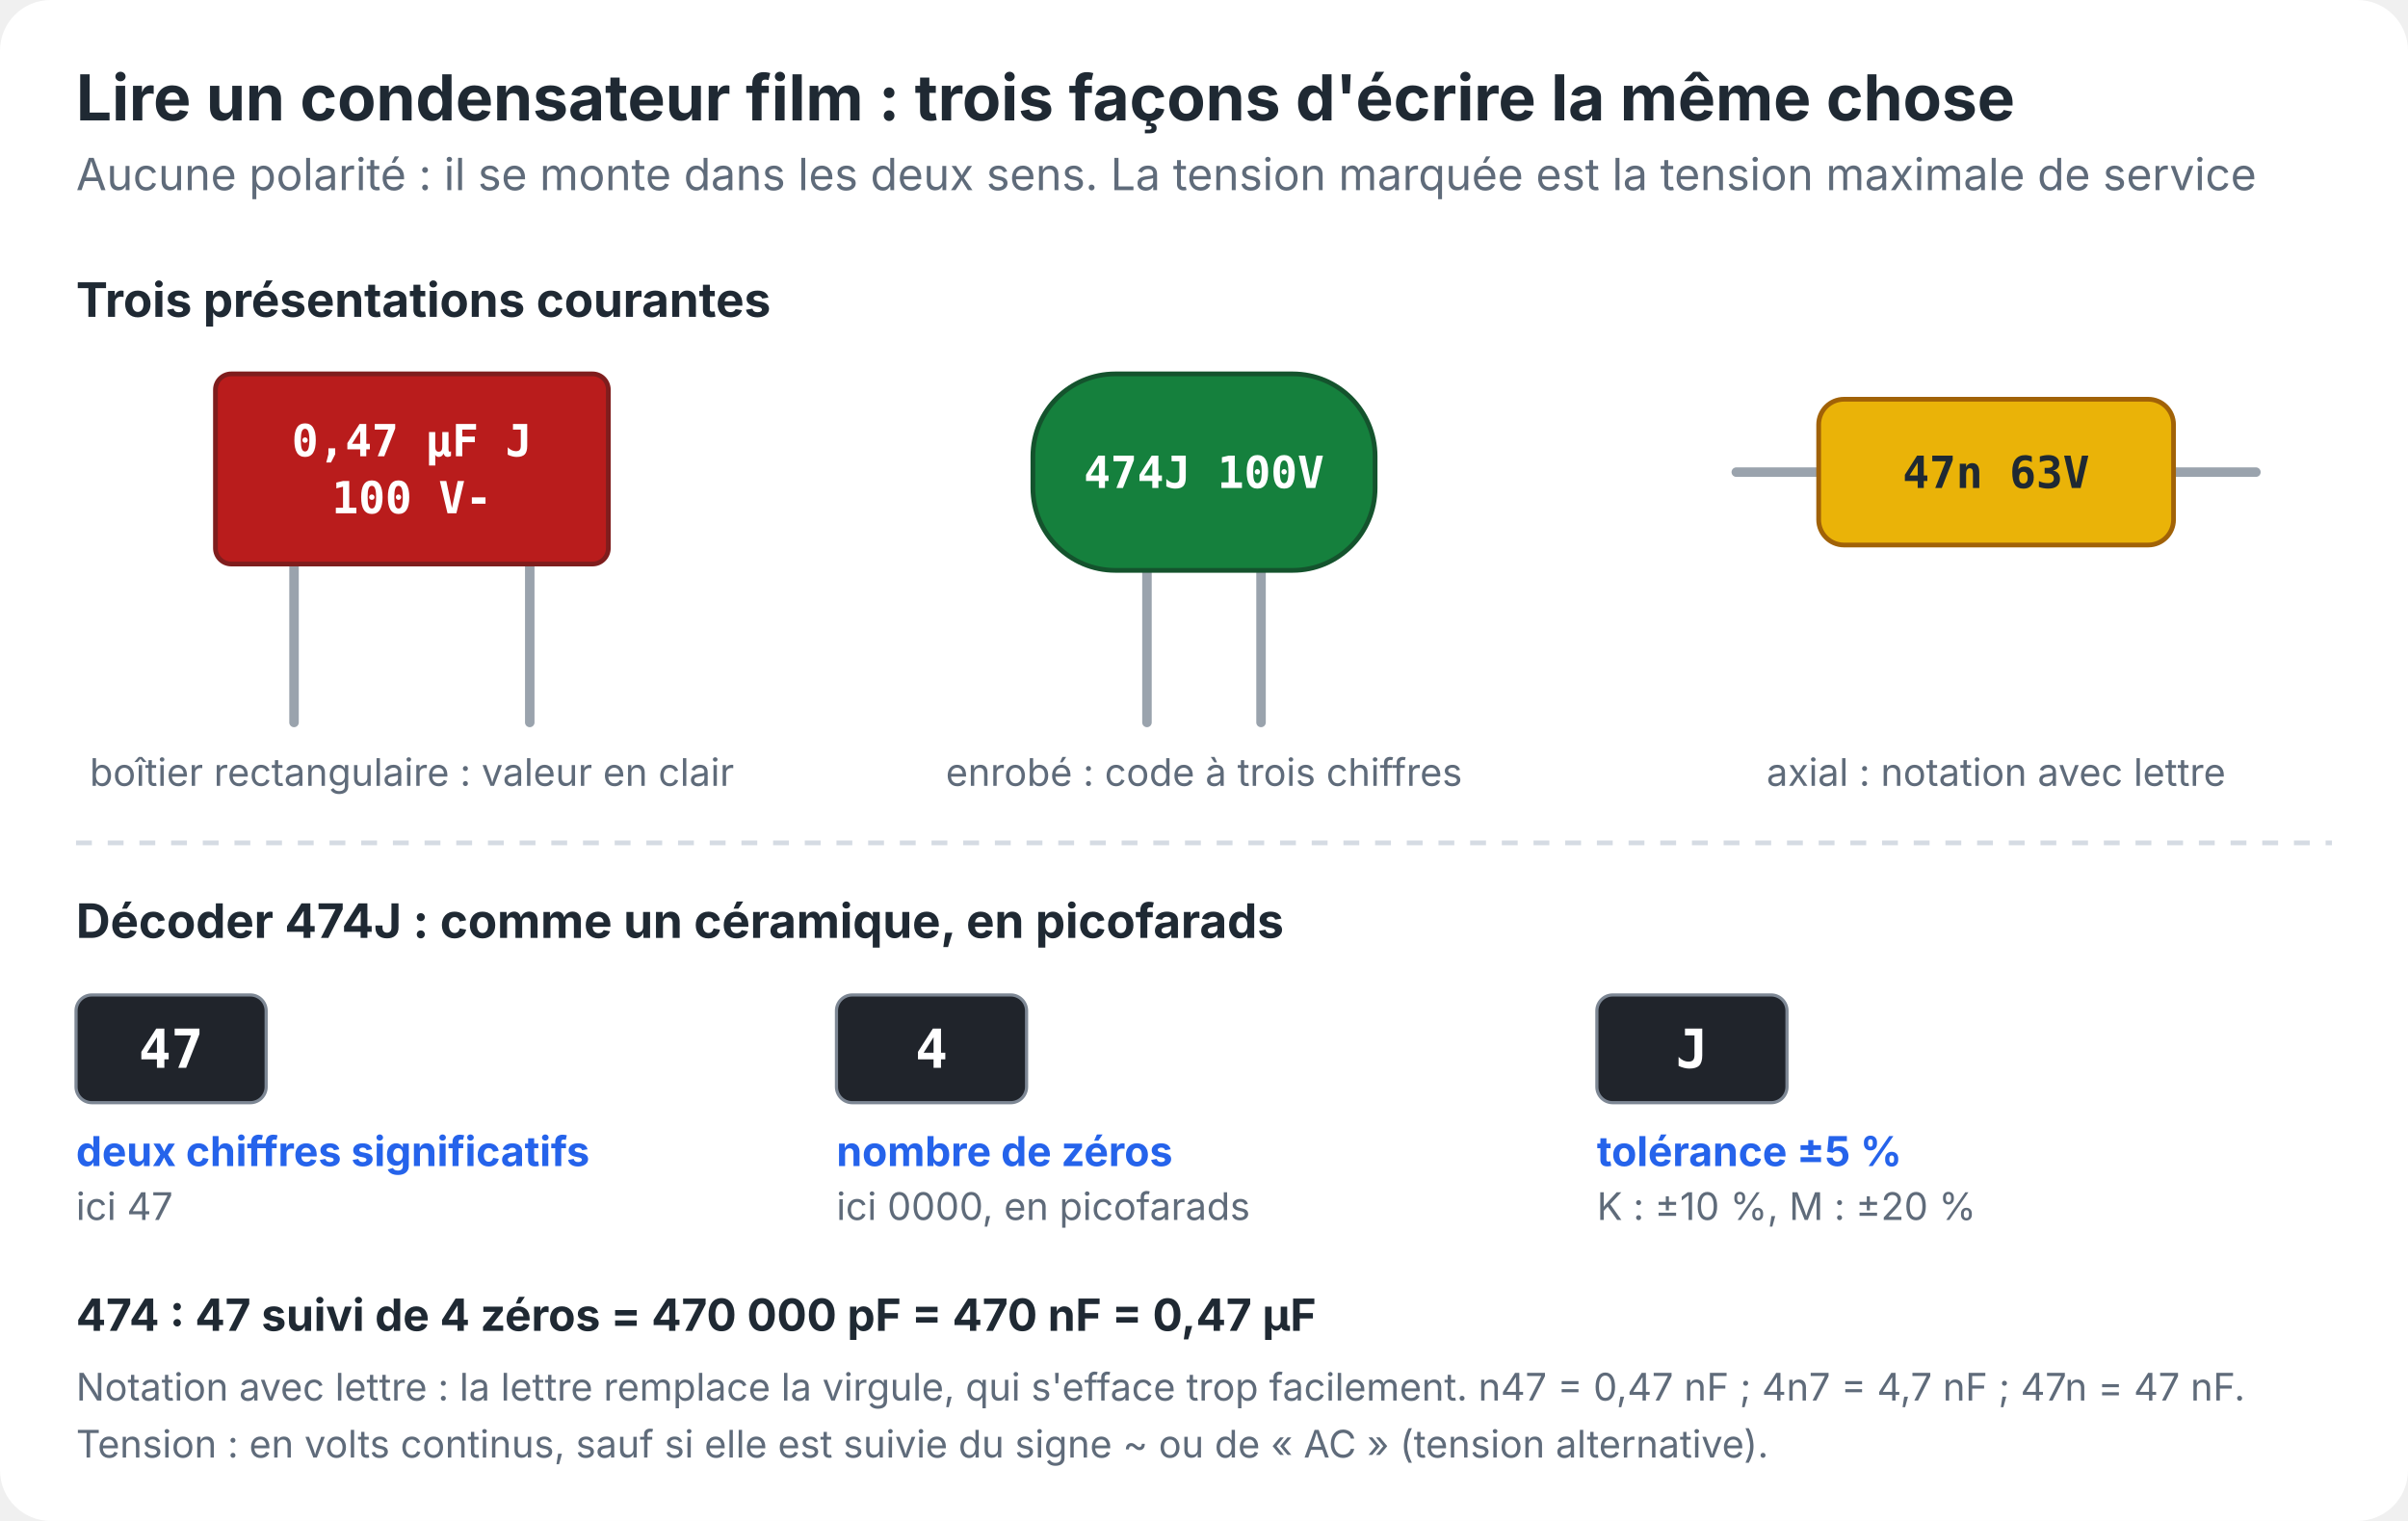
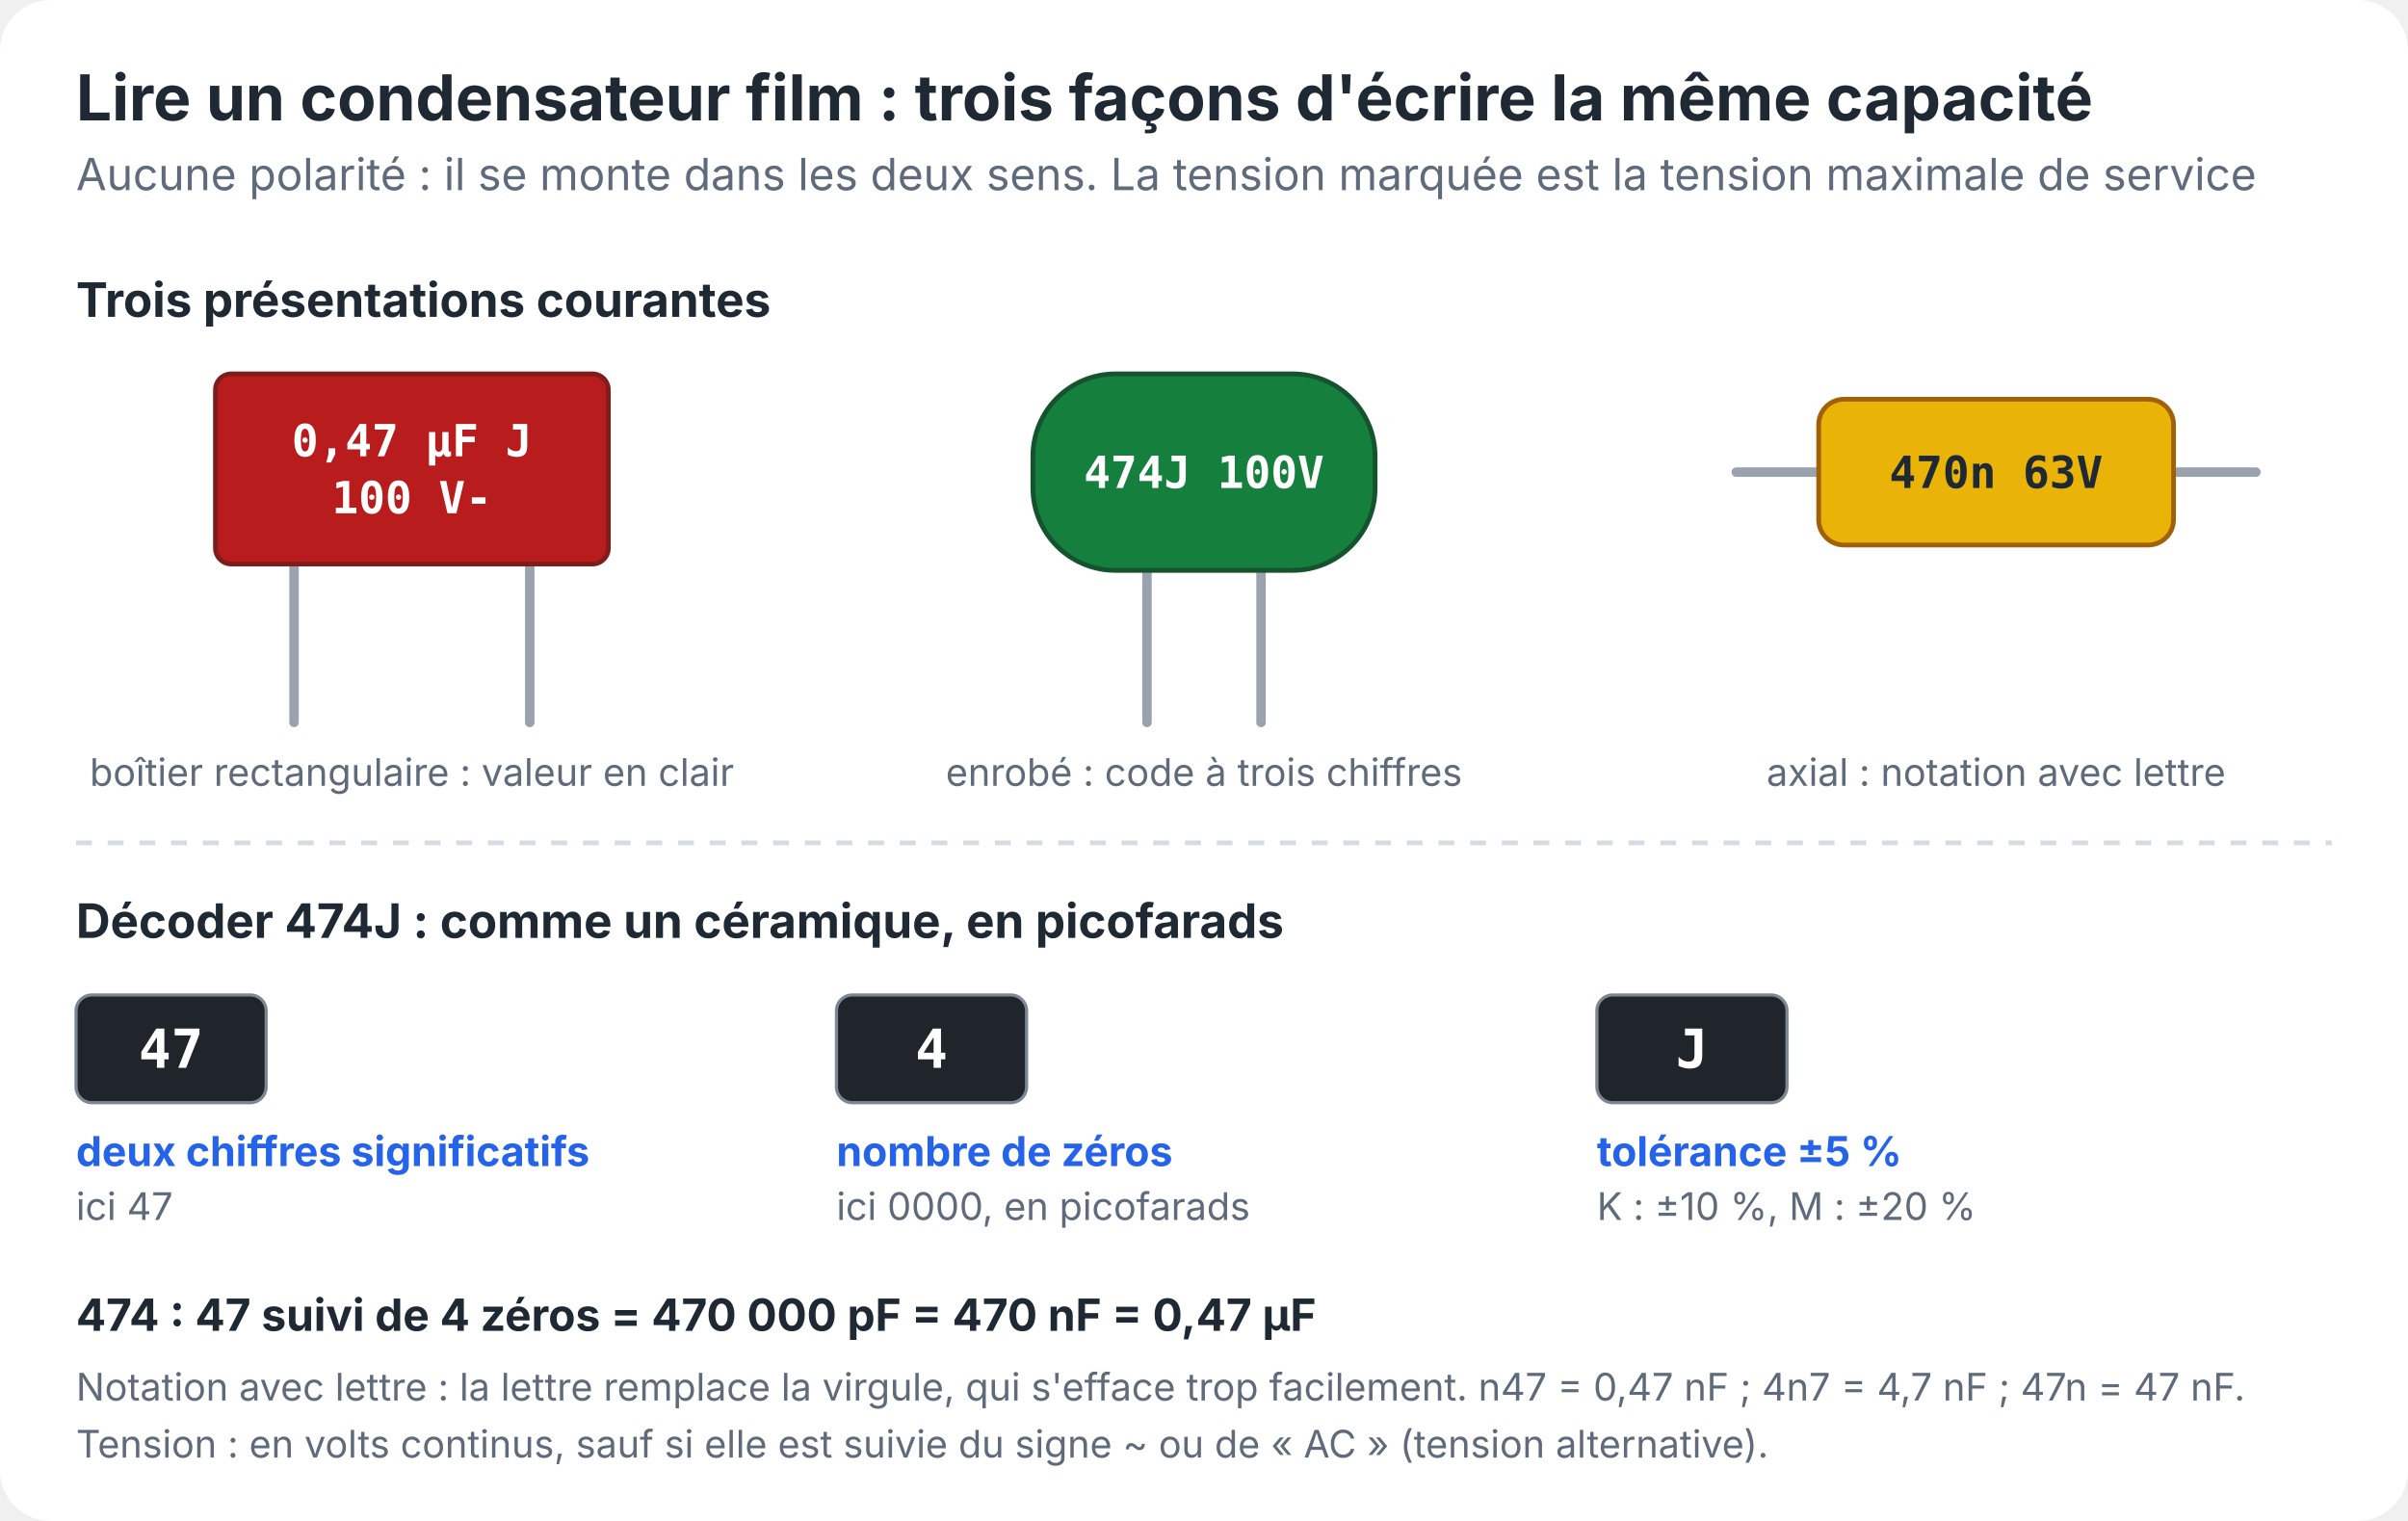
<svg xmlns="http://www.w3.org/2000/svg" viewBox="0 0 760 480" role="img" aria-labelledby="t d" font-family="system-ui, -apple-system, Segoe UI, sans-serif">
  <style>
    .bg{fill:#ffffff}.fg{fill:#1f2933}.mut{fill:#5f6b7a}
    .wire{stroke:#1f2933;stroke-width:3;fill:none;stroke-linecap:round;stroke-linejoin:round}
    .panel{fill:#f3f5f8;stroke:#d5dbe3}.grid{stroke:#d5dbe3;stroke-width:1.5;stroke-dasharray:5 5;fill:none}
    .ok{fill:#15803d}.no{fill:#b91c1c}.warn{fill:#b45309}.blue{fill:#2563eb}.amber{fill:#b45309}
    .blk{stroke:#20242b}.blkf{fill:#20242b}
    .flow{fill:none;stroke-width:4;stroke-linecap:round;stroke-dasharray:1 13;animation:run 1.1s linear infinite}
    .fb{stroke:#2563eb}.fa{stroke:#d97706}.fr{stroke:#dc2626}
    @keyframes run{to{stroke-dashoffset:-14}}
    @media (prefers-reduced-motion: reduce){.flow{animation:none}}
    @media (prefers-color-scheme: dark){
      .bg{fill:#0d1117}.fg{fill:#e6edf3}.mut{fill:#9aa7b4}.wire{stroke:#c9d1d9}
      .panel{fill:#161b22;stroke:#30363d}.grid{stroke:#30363d}
      .ok{fill:#4ade80}.no{fill:#f87171}.warn{fill:#fbbf24}.blue{fill:#60a5fa}.amber{fill:#fbbf24}
      .blk{stroke:#8b949e}.blkf{fill:#8b949e}.fb{stroke:#60a5fa}.fa{stroke:#fbbf24}.fr{stroke:#f87171}
    }
  </style>
  <rect class="bg" width="760" height="480" rx="16" />
-   <text class="fg" x="24" y="38" font-size="20" font-weight="700">Lire un condensateur film : trois façons d'écrire la même chose</text>
+   <text class="fg" x="24" y="38" font-size="20" font-weight="700">Lire un condensateur film : trois façons d'écrire la même capacité</text>
  <text class="mut" x="24" y="60" font-size="14">Aucune polarité : il se monte dans les deux sens. La tension marquée est la tension maximale de service</text>
  <text class="fg" x="24" y="100" font-size="15" font-weight="700">Trois présentations courantes</text>
  <path d="M92.8 178 V228 M167.2 178 V228" stroke="#9aa3ad" stroke-width="3" stroke-linecap="round" />
  <rect x="68.0" y="118" width="124" height="60" rx="5" fill="#b91c1c" stroke="#7f1d1d" stroke-width="1.5" />
  <text x="130" y="144.0" font-size="14" font-weight="700" text-anchor="middle" font-family="ui-monospace, Menlo, Consolas, monospace" fill="#ffffff">0,47 µF J</text>
  <text x="130" y="162.0" font-size="14" font-weight="700" text-anchor="middle" font-family="ui-monospace, Menlo, Consolas, monospace" fill="#ffffff">100 V-</text>
  <text class="mut" x="130" y="248" font-size="12" text-anchor="middle">boîtier rectangulaire : valeur en clair</text>
  <path d="M362 176 V228 M398 176 V228" stroke="#9aa3ad" stroke-width="3" stroke-linecap="round" />
  <rect x="326" y="118" width="108" height="62" rx="26" fill="#15803d" stroke="#14532d" stroke-width="1.5" />
  <text x="380" y="154" font-size="14" font-weight="700" text-anchor="middle" font-family="ui-monospace, Menlo, Consolas, monospace" fill="#ffffff">474J 100V</text>
  <text class="mut" x="380" y="248" font-size="12" text-anchor="middle">enrobé : code à trois chiffres</text>
  <path d="M548 149 H712" stroke="#9aa3ad" stroke-width="3" stroke-linecap="round" />
  <rect x="574" y="126" width="112" height="46" rx="8" fill="#eab308" stroke="#a16207" stroke-width="1.5" />
-   <text x="630" y="154" font-size="14" font-weight="700" text-anchor="middle" font-family="ui-monospace, Menlo, Consolas, monospace" fill="#1f2933">47n 63V</text>
+   <text x="630" y="154" font-size="14" font-weight="700" text-anchor="middle" font-family="ui-monospace, Menlo, Consolas, monospace" fill="#1f2933">470n 63V</text>
  <text class="mut" x="630" y="248" font-size="12" text-anchor="middle">axial : notation avec lettre</text>
  <path class="grid" d="M24 266 H736" />
  <text class="fg" x="24" y="296" font-size="15" font-weight="700">Décoder 474J : comme un céramique, en picofarads</text>
  <rect x="24" y="314" width="60" height="34" rx="5" fill="#20242b" stroke="#7d8794" />
  <text x="54" y="337" font-size="17" font-weight="700" text-anchor="middle" font-family="ui-monospace, Menlo, Consolas, monospace" fill="#ffffff">47</text>
  <text class="blue" x="24" y="368" font-size="13" font-weight="700">deux chiffres significatifs</text>
  <text class="mut" x="24" y="385" font-size="12">ici 47</text>
  <rect x="264" y="314" width="60" height="34" rx="5" fill="#20242b" stroke="#7d8794" />
  <text x="294" y="337" font-size="17" font-weight="700" text-anchor="middle" font-family="ui-monospace, Menlo, Consolas, monospace" fill="#ffffff">4</text>
  <text class="blue" x="264" y="368" font-size="13" font-weight="700">nombre de zéros</text>
  <text class="mut" x="264" y="385" font-size="12">ici 0000, en picofarads</text>
  <rect x="504" y="314" width="60" height="34" rx="5" fill="#20242b" stroke="#7d8794" />
  <text x="534" y="337" font-size="17" font-weight="700" text-anchor="middle" font-family="ui-monospace, Menlo, Consolas, monospace" fill="#ffffff">J</text>
  <text class="blue" x="504" y="368" font-size="13" font-weight="700">tolérance ±5 %</text>
  <text class="mut" x="504" y="385" font-size="12">K : ±10 %, M : ±20 %</text>
  <text class="fg" x="24" y="420" font-size="14" font-weight="700">474 : 47 suivi de 4 zéros = 470 000 pF = 470 nF = 0,47 µF</text>
  <text class="mut" x="24" y="442" font-size="12">Notation avec lettre : la lettre remplace la virgule, qui s'efface trop facilement. n47 = 0,47 nF ; 4n7 = 4,7 nF ; 47n = 47 nF.</text>
  <text class="mut" x="24" y="460" font-size="12">Tension : en volts continus, sauf si elle est suivie du signe ~ ou de « AC » (tension alternative).</text>
</svg>
